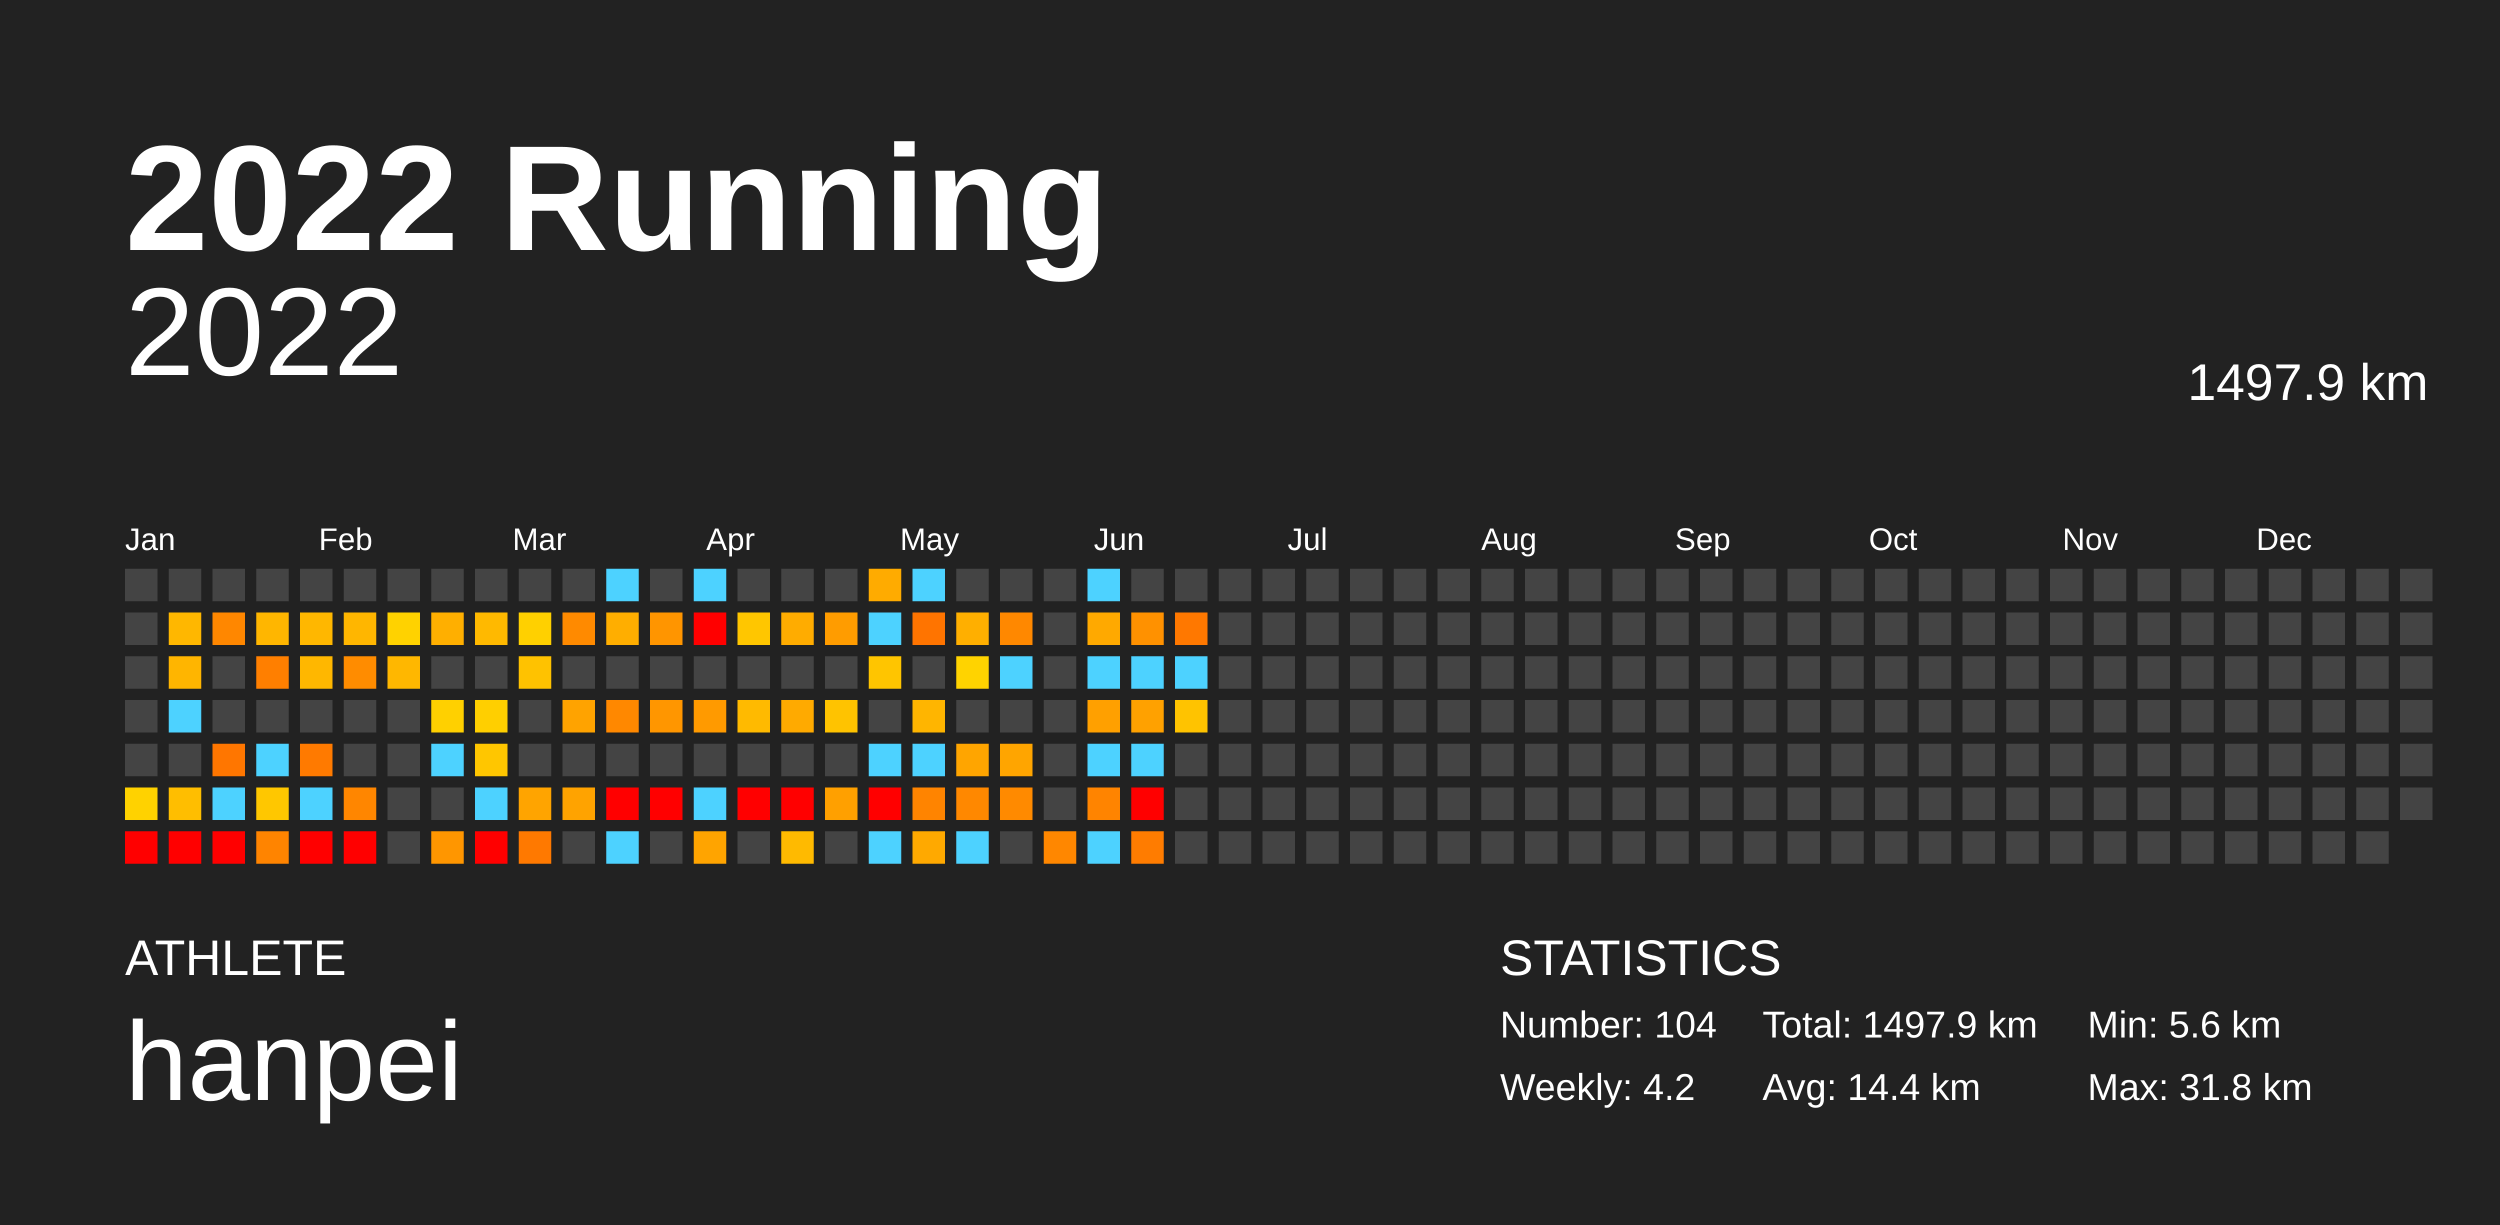
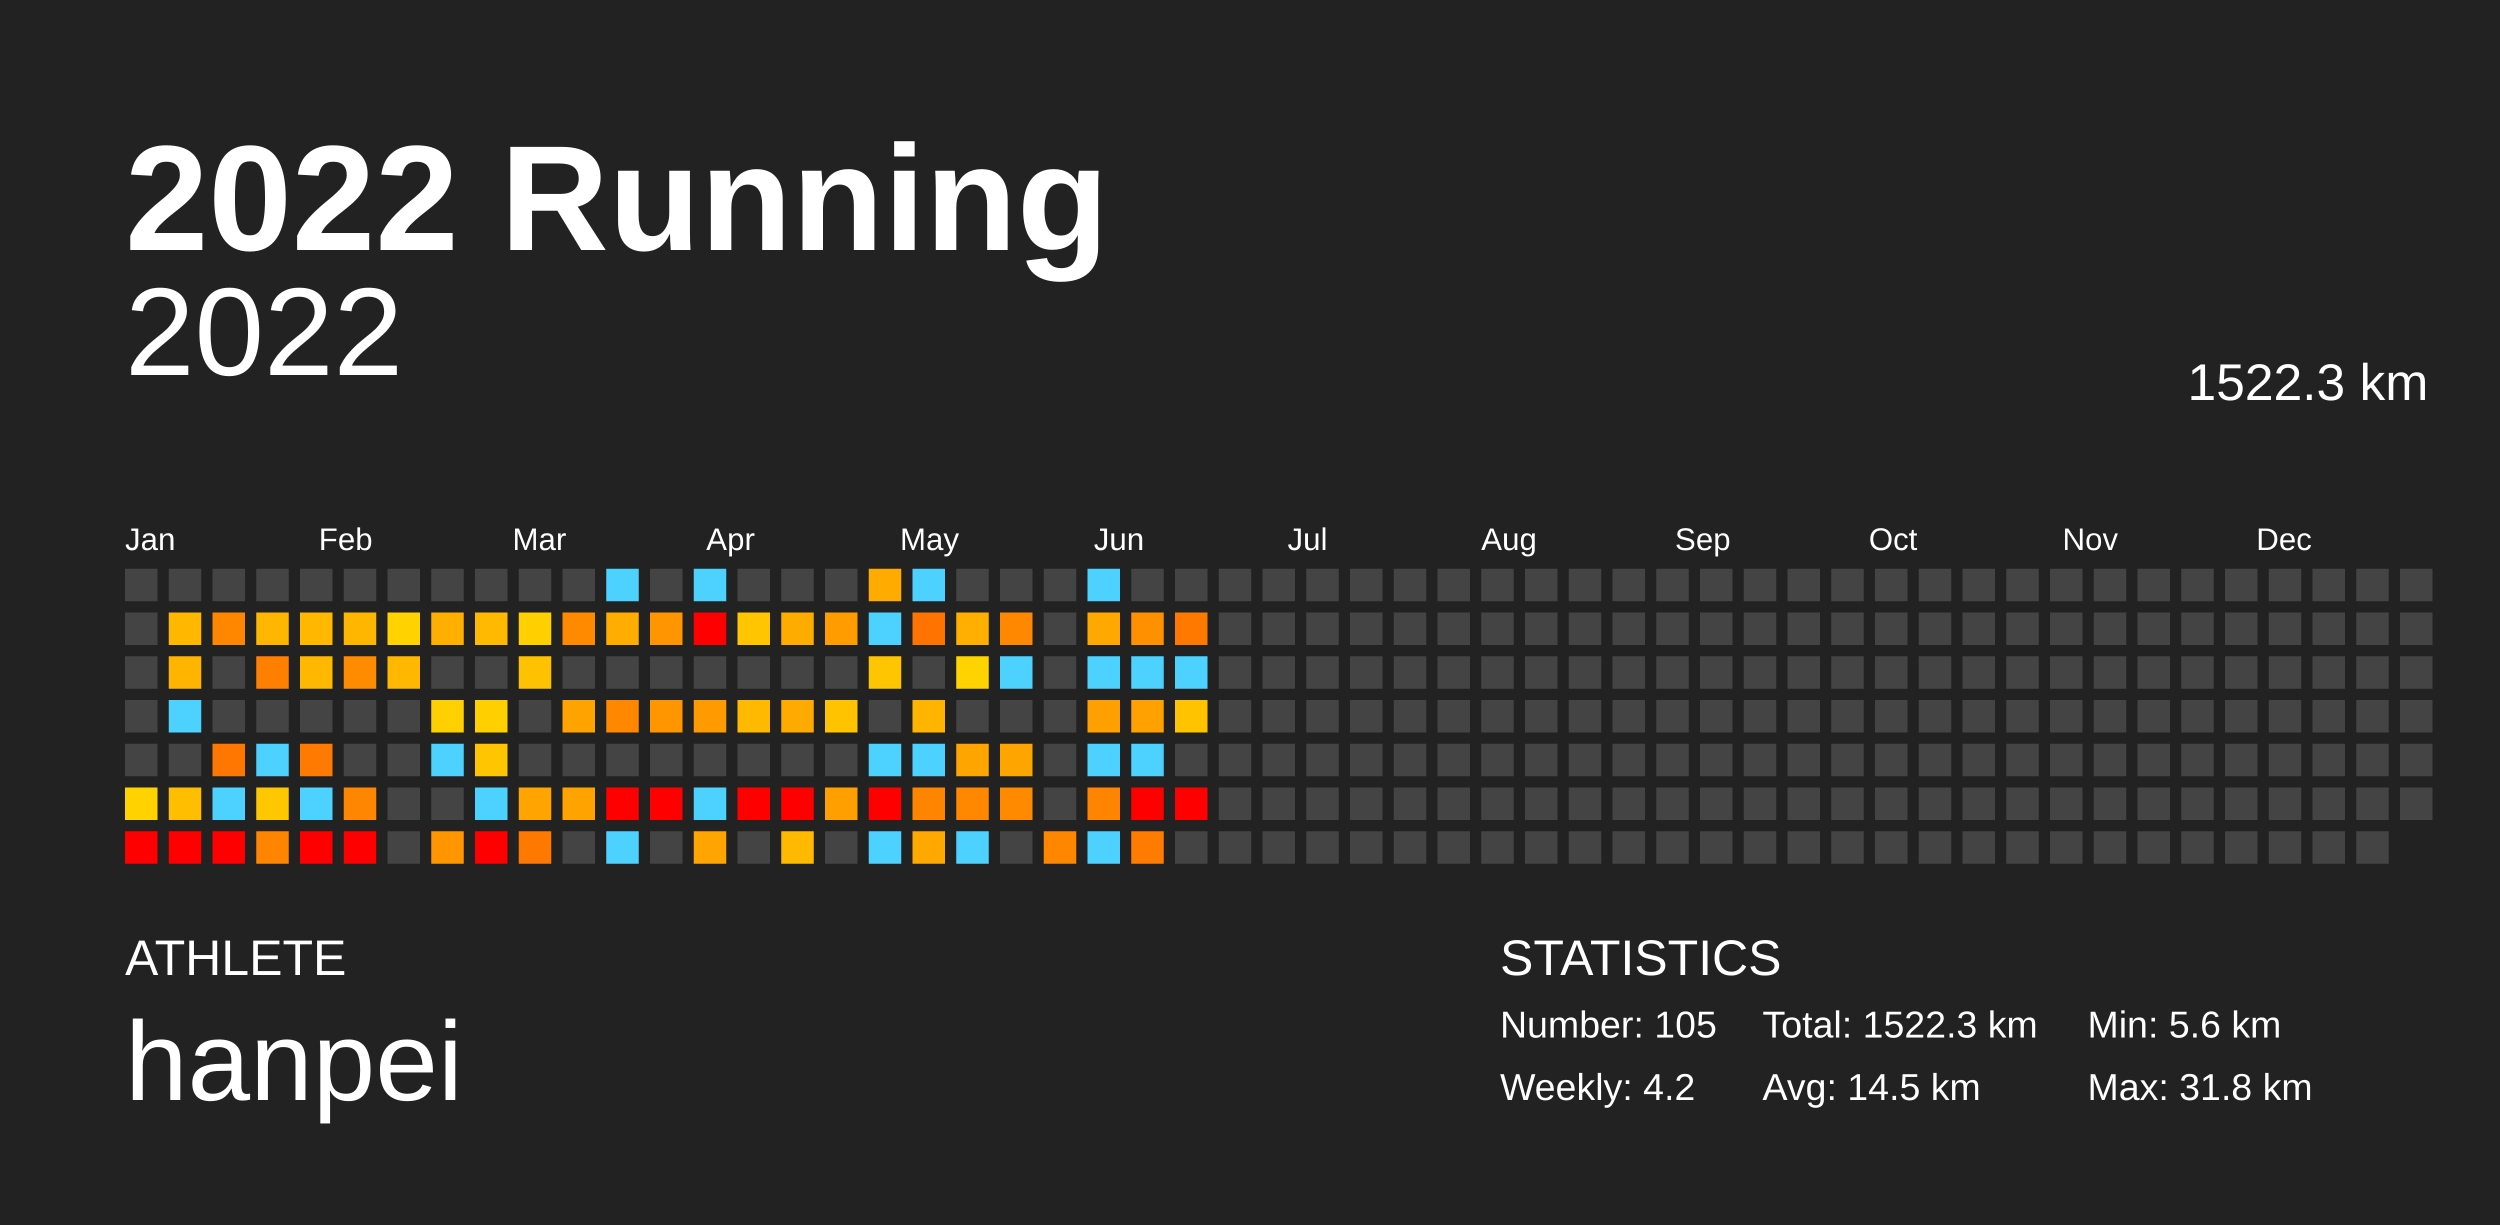
<svg xmlns="http://www.w3.org/2000/svg" baseProfile="full" height="98mm" version="1.1" viewBox="0,0,200,98" width="200mm">
  <defs />
  <rect fill="#222222" height="98" width="200" x="0" y="0" />
  <text fill="#FFFFFF" style="font-size:12px; font-family:Arial; font-weight:bold;" x="10" y="20">2022 Running</text>
  <text fill="#FFFFFF" style="font-size:4px; font-family:Arial" x="10" y="78">ATHLETE</text>
  <text fill="#FFFFFF" style="font-size:9px; font-family:Arial" x="10" y="88">hanpei</text>
  <text fill="#FFFFFF" style="font-size:4px; font-family:Arial" x="120" y="78">STATISTICS</text>
-   <text fill="#FFFFFF" style="font-size:3px; font-family:Arial" x="120" y="83">Number: 104</text>
+   <text fill="#FFFFFF" style="font-size:3px; font-family:Arial" x="120" y="83">Number: 105</text>
  <text fill="#FFFFFF" style="font-size:3px; font-family:Arial" x="120" y="88">Weekly: 4.2</text>
-   <text fill="#FFFFFF" style="font-size:3px; font-family:Arial" x="141" y="83">Total: 1497.9 km</text>
-   <text fill="#FFFFFF" style="font-size:3px; font-family:Arial" x="141" y="88">Avg: 14.4 km</text>
+   <text fill="#FFFFFF" style="font-size:3px; font-family:Arial" x="141" y="83">Total: 1522.3 km</text>
+   <text fill="#FFFFFF" style="font-size:3px; font-family:Arial" x="141" y="88">Avg: 14.5 km</text>
  <text fill="#FFFFFF" style="font-size:3px; font-family:Arial" x="167" y="83">Min: 5.6 km</text>
  <text fill="#FFFFFF" style="font-size:3px; font-family:Arial" x="167" y="88">Max: 31.8 km</text>
  <text alignment-baseline="hanging" fill="#FFFFFF" style="font-size:10.0px; font-family:Arial;" x="10" y="30">2022</text>
-   <text alignment-baseline="hanging" fill="#FFFFFF" style="font-size:4.125px; font-family:Arial;" x="175" y="32">1497.9 km</text>
+   <text alignment-baseline="hanging" fill="#FFFFFF" style="font-size:4.125px; font-family:Arial;" x="175" y="32">1522.3 km</text>
  <text fill="#FFFFFF" style="font-size:2.5px; font-family:Arial" x="10.0" y="44">Jan</text>
  <text fill="#FFFFFF" style="font-size:2.5px; font-family:Arial" x="25.5" y="44">Feb</text>
  <text fill="#FFFFFF" style="font-size:2.5px; font-family:Arial" x="41.0" y="44">Mar</text>
  <text fill="#FFFFFF" style="font-size:2.5px; font-family:Arial" x="56.5" y="44">Apr</text>
  <text fill="#FFFFFF" style="font-size:2.5px; font-family:Arial" x="72.0" y="44">May</text>
  <text fill="#FFFFFF" style="font-size:2.5px; font-family:Arial" x="87.5" y="44">Jun</text>
  <text fill="#FFFFFF" style="font-size:2.5px; font-family:Arial" x="103.0" y="44">Jul</text>
  <text fill="#FFFFFF" style="font-size:2.5px; font-family:Arial" x="118.5" y="44">Aug</text>
  <text fill="#FFFFFF" style="font-size:2.5px; font-family:Arial" x="134.0" y="44">Sep</text>
  <text fill="#FFFFFF" style="font-size:2.5px; font-family:Arial" x="149.5" y="44">Oct</text>
  <text fill="#FFFFFF" style="font-size:2.5px; font-family:Arial" x="165.0" y="44">Nov</text>
  <text fill="#FFFFFF" style="font-size:2.5px; font-family:Arial" x="180.5" y="44">Dec</text>
  <rect fill="#444444" height="2.6" width="2.6" x="10.0" y="45.5" />
  <rect fill="#444444" height="2.6" width="2.6" x="10.0" y="49.0" />
  <rect fill="#444444" height="2.6" width="2.6" x="10.0" y="52.5" />
  <rect fill="#444444" height="2.6" width="2.6" x="10.0" y="56.0" />
  <rect fill="#444444" height="2.6" width="2.6" x="10.0" y="59.5" />
  <rect fill="#ffd200" height="2.6" width="2.6" x="10.0" y="63.0" />
  <rect fill="red" height="2.6" width="2.6" x="10.0" y="66.5" />
  <rect fill="#444444" height="2.6" width="2.6" x="13.5" y="45.5" />
  <rect fill="#ffb700" height="2.6" width="2.6" x="13.5" y="49.0" />
  <rect fill="#ffb500" height="2.6" width="2.6" x="13.5" y="52.5" />
  <rect fill="#4dd2ff" height="2.6" width="2.6" x="13.5" y="56.0" />
  <rect fill="#444444" height="2.6" width="2.6" x="13.5" y="59.5" />
  <rect fill="#ffbe00" height="2.6" width="2.6" x="13.5" y="63.0" />
  <rect fill="red" height="2.6" width="2.6" x="13.5" y="66.5" />
  <rect fill="#444444" height="2.6" width="2.6" x="17.0" y="45.5" />
  <rect fill="#ff8700" height="2.6" width="2.6" x="17.0" y="49.0" />
  <rect fill="#444444" height="2.6" width="2.6" x="17.0" y="52.5" />
  <rect fill="#444444" height="2.6" width="2.6" x="17.0" y="56.0" />
  <rect fill="#ff7600" height="2.6" width="2.6" x="17.0" y="59.5" />
  <rect fill="#4dd2ff" height="2.6" width="2.6" x="17.0" y="63.0" />
  <rect fill="red" height="2.6" width="2.6" x="17.0" y="66.5" />
  <rect fill="#444444" height="2.6" width="2.6" x="20.5" y="45.5" />
  <rect fill="#ffb600" height="2.6" width="2.6" x="20.5" y="49.0" />
  <rect fill="#ff7f00" height="2.6" width="2.6" x="20.5" y="52.5" />
  <rect fill="#444444" height="2.6" width="2.6" x="20.5" y="56.0" />
  <rect fill="#4dd2ff" height="2.6" width="2.6" x="20.5" y="59.5" />
  <rect fill="#ffc700" height="2.6" width="2.6" x="20.5" y="63.0" />
  <rect fill="#ff8400" height="2.6" width="2.6" x="20.5" y="66.5" />
  <rect fill="#444444" height="2.6" width="2.6" x="24.0" y="45.5" />
  <rect fill="#ffb700" height="2.6" width="2.6" x="24.0" y="49.0" />
  <rect fill="#ffb700" height="2.6" width="2.6" x="24.0" y="52.5" />
  <rect fill="#444444" height="2.6" width="2.6" x="24.0" y="56.0" />
  <rect fill="#ff7a00" height="2.6" width="2.6" x="24.0" y="59.5" />
  <rect fill="#4dd2ff" height="2.6" width="2.6" x="24.0" y="63.0" />
  <rect fill="red" height="2.6" width="2.6" x="24.0" y="66.5" />
  <rect fill="#444444" height="2.6" width="2.6" x="27.5" y="45.5" />
  <rect fill="#ffb600" height="2.6" width="2.6" x="27.5" y="49.0" />
  <rect fill="#ff8c00" height="2.6" width="2.6" x="27.5" y="52.5" />
  <rect fill="#444444" height="2.6" width="2.6" x="27.5" y="56.0" />
  <rect fill="#444444" height="2.6" width="2.6" x="27.5" y="59.5" />
  <rect fill="#ff8600" height="2.6" width="2.6" x="27.5" y="63.0" />
  <rect fill="red" height="2.6" width="2.6" x="27.5" y="66.5" />
  <rect fill="#444444" height="2.6" width="2.6" x="31.0" y="45.5" />
  <rect fill="#ffd200" height="2.6" width="2.6" x="31.0" y="49.0" />
  <rect fill="#ffb700" height="2.6" width="2.6" x="31.0" y="52.5" />
  <rect fill="#444444" height="2.6" width="2.6" x="31.0" y="56.0" />
  <rect fill="#444444" height="2.6" width="2.6" x="31.0" y="59.5" />
  <rect fill="#444444" height="2.6" width="2.6" x="31.0" y="63.0" />
  <rect fill="#444444" height="2.6" width="2.6" x="31.0" y="66.5" />
  <rect fill="#444444" height="2.6" width="2.6" x="34.5" y="45.5" />
  <rect fill="#ffaf00" height="2.6" width="2.6" x="34.5" y="49.0" />
  <rect fill="#444444" height="2.6" width="2.6" x="34.5" y="52.5" />
  <rect fill="#ffd000" height="2.6" width="2.6" x="34.5" y="56.0" />
  <rect fill="#4dd2ff" height="2.6" width="2.6" x="34.5" y="59.5" />
  <rect fill="#444444" height="2.6" width="2.6" x="34.5" y="63.0" />
  <rect fill="#ff9600" height="2.6" width="2.6" x="34.5" y="66.5" />
  <rect fill="#444444" height="2.6" width="2.6" x="38.0" y="45.5" />
  <rect fill="#ffb900" height="2.6" width="2.6" x="38.0" y="49.0" />
  <rect fill="#444444" height="2.6" width="2.6" x="38.0" y="52.5" />
  <rect fill="#ffcf00" height="2.6" width="2.6" x="38.0" y="56.0" />
  <rect fill="#ffc600" height="2.6" width="2.6" x="38.0" y="59.5" />
  <rect fill="#4dd2ff" height="2.6" width="2.6" x="38.0" y="63.0" />
  <rect fill="red" height="2.6" width="2.6" x="38.0" y="66.5" />
  <rect fill="#444444" height="2.6" width="2.6" x="41.5" y="45.5" />
  <rect fill="#ffd000" height="2.6" width="2.6" x="41.5" y="49.0" />
  <rect fill="#ffc200" height="2.6" width="2.6" x="41.5" y="52.5" />
  <rect fill="#444444" height="2.6" width="2.6" x="41.5" y="56.0" />
  <rect fill="#444444" height="2.6" width="2.6" x="41.5" y="59.5" />
  <rect fill="#ffa400" height="2.6" width="2.6" x="41.5" y="63.0" />
  <rect fill="#ff7900" height="2.6" width="2.6" x="41.5" y="66.5" />
  <rect fill="#444444" height="2.6" width="2.6" x="45.0" y="45.5" />
  <rect fill="#ff8a00" height="2.6" width="2.6" x="45.0" y="49.0" />
  <rect fill="#444444" height="2.6" width="2.6" x="45.0" y="52.5" />
  <rect fill="#ffa300" height="2.6" width="2.6" x="45.0" y="56.0" />
  <rect fill="#444444" height="2.6" width="2.6" x="45.0" y="59.5" />
  <rect fill="#ffa300" height="2.6" width="2.6" x="45.0" y="63.0" />
  <rect fill="#444444" height="2.6" width="2.6" x="45.0" y="66.5" />
  <rect fill="#4dd2ff" height="2.6" width="2.6" x="48.5" y="45.5" />
  <rect fill="#ffae00" height="2.6" width="2.6" x="48.5" y="49.0" />
  <rect fill="#444444" height="2.6" width="2.6" x="48.5" y="52.5" />
  <rect fill="#ff8800" height="2.6" width="2.6" x="48.5" y="56.0" />
  <rect fill="#444444" height="2.6" width="2.6" x="48.5" y="59.5" />
  <rect fill="red" height="2.6" width="2.6" x="48.5" y="63.0" />
  <rect fill="#4dd2ff" height="2.6" width="2.6" x="48.5" y="66.5" />
  <rect fill="#444444" height="2.6" width="2.6" x="52.0" y="45.5" />
  <rect fill="#ff9500" height="2.6" width="2.6" x="52.0" y="49.0" />
  <rect fill="#444444" height="2.6" width="2.6" x="52.0" y="52.5" />
  <rect fill="#ff9600" height="2.6" width="2.6" x="52.0" y="56.0" />
  <rect fill="#444444" height="2.6" width="2.6" x="52.0" y="59.5" />
  <rect fill="red" height="2.6" width="2.6" x="52.0" y="63.0" />
  <rect fill="#444444" height="2.6" width="2.6" x="52.0" y="66.5" />
  <rect fill="#4dd2ff" height="2.6" width="2.6" x="55.5" y="45.5" />
  <rect fill="red" height="2.6" width="2.6" x="55.5" y="49.0" />
  <rect fill="#444444" height="2.6" width="2.6" x="55.5" y="52.5" />
  <rect fill="#ff9a00" height="2.6" width="2.6" x="55.5" y="56.0" />
  <rect fill="#444444" height="2.6" width="2.6" x="55.5" y="59.5" />
  <rect fill="#4dd2ff" height="2.6" width="2.6" x="55.5" y="63.0" />
  <rect fill="#ffa400" height="2.6" width="2.6" x="55.5" y="66.5" />
  <rect fill="#444444" height="2.6" width="2.6" x="59.0" y="45.5" />
  <rect fill="#ffc600" height="2.6" width="2.6" x="59.0" y="49.0" />
  <rect fill="#444444" height="2.6" width="2.6" x="59.0" y="52.5" />
  <rect fill="#ffba00" height="2.6" width="2.6" x="59.0" y="56.0" />
  <rect fill="#444444" height="2.6" width="2.6" x="59.0" y="59.5" />
  <rect fill="red" height="2.6" width="2.6" x="59.0" y="63.0" />
  <rect fill="#444444" height="2.6" width="2.6" x="59.0" y="66.5" />
  <rect fill="#444444" height="2.6" width="2.6" x="62.5" y="45.5" />
  <rect fill="#ffac00" height="2.6" width="2.6" x="62.5" y="49.0" />
  <rect fill="#444444" height="2.6" width="2.6" x="62.5" y="52.5" />
  <rect fill="#ffaa00" height="2.6" width="2.6" x="62.5" y="56.0" />
  <rect fill="#444444" height="2.6" width="2.6" x="62.5" y="59.5" />
  <rect fill="red" height="2.6" width="2.6" x="62.5" y="63.0" />
  <rect fill="#ffba00" height="2.6" width="2.6" x="62.5" y="66.5" />
  <rect fill="#444444" height="2.6" width="2.6" x="66.0" y="45.5" />
  <rect fill="#ff9c00" height="2.6" width="2.6" x="66.0" y="49.0" />
  <rect fill="#444444" height="2.6" width="2.6" x="66.0" y="52.5" />
  <rect fill="#ffc300" height="2.6" width="2.6" x="66.0" y="56.0" />
  <rect fill="#444444" height="2.6" width="2.6" x="66.0" y="59.5" />
  <rect fill="#ffa000" height="2.6" width="2.6" x="66.0" y="63.0" />
  <rect fill="#444444" height="2.6" width="2.6" x="66.0" y="66.5" />
  <rect fill="#ffab00" height="2.6" width="2.6" x="69.5" y="45.5" />
  <rect fill="#4dd2ff" height="2.6" width="2.6" x="69.5" y="49.0" />
  <rect fill="#ffc500" height="2.6" width="2.6" x="69.5" y="52.5" />
  <rect fill="#444444" height="2.6" width="2.6" x="69.5" y="56.0" />
  <rect fill="#4dd2ff" height="2.6" width="2.6" x="69.5" y="59.5" />
  <rect fill="red" height="2.6" width="2.6" x="69.5" y="63.0" />
  <rect fill="#4dd2ff" height="2.6" width="2.6" x="69.5" y="66.5" />
  <rect fill="#4dd2ff" height="2.6" width="2.6" x="73.0" y="45.5" />
  <rect fill="#ff7400" height="2.6" width="2.6" x="73.0" y="49.0" />
  <rect fill="#444444" height="2.6" width="2.6" x="73.0" y="52.5" />
  <rect fill="#ffb500" height="2.6" width="2.6" x="73.0" y="56.0" />
  <rect fill="#4dd2ff" height="2.6" width="2.6" x="73.0" y="59.5" />
  <rect fill="#ff8400" height="2.6" width="2.6" x="73.0" y="63.0" />
  <rect fill="#ffa900" height="2.6" width="2.6" x="73.0" y="66.5" />
  <rect fill="#444444" height="2.6" width="2.6" x="76.5" y="45.5" />
  <rect fill="#ffaf00" height="2.6" width="2.6" x="76.5" y="49.0" />
  <rect fill="#ffd300" height="2.6" width="2.6" x="76.5" y="52.5" />
  <rect fill="#444444" height="2.6" width="2.6" x="76.5" y="56.0" />
  <rect fill="#ffa500" height="2.6" width="2.6" x="76.5" y="59.5" />
  <rect fill="#ff8800" height="2.6" width="2.6" x="76.5" y="63.0" />
  <rect fill="#4dd2ff" height="2.6" width="2.6" x="76.5" y="66.5" />
  <rect fill="#444444" height="2.6" width="2.6" x="80.0" y="45.5" />
  <rect fill="#ff8800" height="2.6" width="2.6" x="80.0" y="49.0" />
  <rect fill="#4dd2ff" height="2.6" width="2.6" x="80.0" y="52.5" />
  <rect fill="#444444" height="2.6" width="2.6" x="80.0" y="56.0" />
  <rect fill="#ffa500" height="2.6" width="2.6" x="80.0" y="59.5" />
  <rect fill="#ff8a00" height="2.6" width="2.6" x="80.0" y="63.0" />
  <rect fill="#444444" height="2.6" width="2.6" x="80.0" y="66.5" />
  <rect fill="#444444" height="2.6" width="2.6" x="83.5" y="45.5" />
  <rect fill="#444444" height="2.6" width="2.6" x="83.5" y="49.0" />
  <rect fill="#444444" height="2.6" width="2.6" x="83.5" y="52.5" />
  <rect fill="#444444" height="2.6" width="2.6" x="83.5" y="56.0" />
  <rect fill="#444444" height="2.6" width="2.6" x="83.5" y="59.5" />
  <rect fill="#444444" height="2.6" width="2.6" x="83.5" y="63.0" />
  <rect fill="#ff8700" height="2.6" width="2.6" x="83.5" y="66.5" />
  <rect fill="#4dd2ff" height="2.6" width="2.6" x="87.0" y="45.5" />
  <rect fill="#ffa900" height="2.6" width="2.6" x="87.0" y="49.0" />
  <rect fill="#4dd2ff" height="2.6" width="2.6" x="87.0" y="52.5" />
  <rect fill="#ffa000" height="2.6" width="2.6" x="87.0" y="56.0" />
  <rect fill="#4dd2ff" height="2.6" width="2.6" x="87.0" y="59.5" />
  <rect fill="#ff8400" height="2.6" width="2.6" x="87.0" y="63.0" />
  <rect fill="#4dd2ff" height="2.6" width="2.6" x="87.0" y="66.5" />
  <rect fill="#444444" height="2.6" width="2.6" x="90.5" y="45.5" />
  <rect fill="#ff9100" height="2.6" width="2.6" x="90.5" y="49.0" />
  <rect fill="#4dd2ff" height="2.6" width="2.6" x="90.5" y="52.5" />
  <rect fill="#ffa100" height="2.6" width="2.6" x="90.5" y="56.0" />
  <rect fill="#4dd2ff" height="2.6" width="2.6" x="90.5" y="59.5" />
  <rect fill="red" height="2.6" width="2.6" x="90.5" y="63.0" />
  <rect fill="#ff7c00" height="2.6" width="2.6" x="90.5" y="66.5" />
  <rect fill="#444444" height="2.6" width="2.6" x="94.0" y="45.5" />
  <rect fill="#ff7800" height="2.6" width="2.6" x="94.0" y="49.0" />
  <rect fill="#4dd2ff" height="2.6" width="2.6" x="94.0" y="52.5" />
  <rect fill="#ffc300" height="2.6" width="2.6" x="94.0" y="56.0" />
  <rect fill="#444444" height="2.6" width="2.6" x="94.0" y="59.5" />
-   <rect fill="#444444" height="2.6" width="2.6" x="94.0" y="63.0" />
+   <rect fill="red" height="2.6" width="2.6" x="94.0" y="63.0" />
  <rect fill="#444444" height="2.6" width="2.6" x="94.0" y="66.5" />
  <rect fill="#444444" height="2.6" width="2.6" x="97.5" y="45.5" />
  <rect fill="#444444" height="2.6" width="2.6" x="97.5" y="49.0" />
  <rect fill="#444444" height="2.6" width="2.6" x="97.5" y="52.5" />
  <rect fill="#444444" height="2.6" width="2.6" x="97.5" y="56.0" />
  <rect fill="#444444" height="2.6" width="2.6" x="97.5" y="59.5" />
  <rect fill="#444444" height="2.6" width="2.6" x="97.5" y="63.0" />
  <rect fill="#444444" height="2.6" width="2.6" x="97.5" y="66.5" />
  <rect fill="#444444" height="2.6" width="2.6" x="101.0" y="45.5" />
  <rect fill="#444444" height="2.6" width="2.6" x="101.0" y="49.0" />
  <rect fill="#444444" height="2.6" width="2.6" x="101.0" y="52.5" />
  <rect fill="#444444" height="2.6" width="2.6" x="101.0" y="56.0" />
  <rect fill="#444444" height="2.6" width="2.6" x="101.0" y="59.5" />
  <rect fill="#444444" height="2.6" width="2.6" x="101.0" y="63.0" />
  <rect fill="#444444" height="2.6" width="2.6" x="101.0" y="66.5" />
  <rect fill="#444444" height="2.6" width="2.6" x="104.5" y="45.5" />
  <rect fill="#444444" height="2.6" width="2.6" x="104.5" y="49.0" />
  <rect fill="#444444" height="2.6" width="2.6" x="104.5" y="52.5" />
  <rect fill="#444444" height="2.6" width="2.6" x="104.5" y="56.0" />
  <rect fill="#444444" height="2.6" width="2.6" x="104.5" y="59.5" />
  <rect fill="#444444" height="2.6" width="2.6" x="104.5" y="63.0" />
  <rect fill="#444444" height="2.6" width="2.6" x="104.5" y="66.5" />
  <rect fill="#444444" height="2.6" width="2.6" x="108.0" y="45.5" />
  <rect fill="#444444" height="2.6" width="2.6" x="108.0" y="49.0" />
  <rect fill="#444444" height="2.6" width="2.6" x="108.0" y="52.5" />
  <rect fill="#444444" height="2.6" width="2.6" x="108.0" y="56.0" />
  <rect fill="#444444" height="2.6" width="2.6" x="108.0" y="59.5" />
  <rect fill="#444444" height="2.6" width="2.6" x="108.0" y="63.0" />
  <rect fill="#444444" height="2.6" width="2.6" x="108.0" y="66.5" />
  <rect fill="#444444" height="2.6" width="2.6" x="111.5" y="45.5" />
  <rect fill="#444444" height="2.6" width="2.6" x="111.5" y="49.0" />
  <rect fill="#444444" height="2.6" width="2.6" x="111.5" y="52.5" />
  <rect fill="#444444" height="2.6" width="2.6" x="111.5" y="56.0" />
  <rect fill="#444444" height="2.6" width="2.6" x="111.5" y="59.5" />
  <rect fill="#444444" height="2.6" width="2.6" x="111.5" y="63.0" />
  <rect fill="#444444" height="2.6" width="2.6" x="111.5" y="66.5" />
  <rect fill="#444444" height="2.6" width="2.6" x="115.0" y="45.5" />
  <rect fill="#444444" height="2.6" width="2.6" x="115.0" y="49.0" />
  <rect fill="#444444" height="2.6" width="2.6" x="115.0" y="52.5" />
  <rect fill="#444444" height="2.6" width="2.6" x="115.0" y="56.0" />
  <rect fill="#444444" height="2.6" width="2.6" x="115.0" y="59.5" />
  <rect fill="#444444" height="2.6" width="2.6" x="115.0" y="63.0" />
  <rect fill="#444444" height="2.6" width="2.6" x="115.0" y="66.5" />
  <rect fill="#444444" height="2.6" width="2.6" x="118.5" y="45.5" />
  <rect fill="#444444" height="2.6" width="2.6" x="118.5" y="49.0" />
  <rect fill="#444444" height="2.6" width="2.6" x="118.5" y="52.5" />
  <rect fill="#444444" height="2.6" width="2.6" x="118.5" y="56.0" />
  <rect fill="#444444" height="2.6" width="2.6" x="118.5" y="59.5" />
  <rect fill="#444444" height="2.6" width="2.6" x="118.5" y="63.0" />
  <rect fill="#444444" height="2.6" width="2.6" x="118.5" y="66.5" />
  <rect fill="#444444" height="2.6" width="2.6" x="122.0" y="45.5" />
  <rect fill="#444444" height="2.6" width="2.6" x="122.0" y="49.0" />
  <rect fill="#444444" height="2.6" width="2.6" x="122.0" y="52.5" />
  <rect fill="#444444" height="2.6" width="2.6" x="122.0" y="56.0" />
  <rect fill="#444444" height="2.6" width="2.6" x="122.0" y="59.5" />
  <rect fill="#444444" height="2.6" width="2.6" x="122.0" y="63.0" />
  <rect fill="#444444" height="2.6" width="2.6" x="122.0" y="66.5" />
  <rect fill="#444444" height="2.6" width="2.6" x="125.5" y="45.5" />
  <rect fill="#444444" height="2.6" width="2.6" x="125.5" y="49.0" />
  <rect fill="#444444" height="2.6" width="2.6" x="125.5" y="52.5" />
  <rect fill="#444444" height="2.6" width="2.6" x="125.5" y="56.0" />
  <rect fill="#444444" height="2.6" width="2.6" x="125.5" y="59.5" />
  <rect fill="#444444" height="2.6" width="2.6" x="125.5" y="63.0" />
  <rect fill="#444444" height="2.6" width="2.6" x="125.5" y="66.5" />
  <rect fill="#444444" height="2.6" width="2.6" x="129.0" y="45.5" />
  <rect fill="#444444" height="2.6" width="2.6" x="129.0" y="49.0" />
  <rect fill="#444444" height="2.6" width="2.6" x="129.0" y="52.5" />
  <rect fill="#444444" height="2.6" width="2.6" x="129.0" y="56.0" />
  <rect fill="#444444" height="2.6" width="2.6" x="129.0" y="59.5" />
  <rect fill="#444444" height="2.6" width="2.6" x="129.0" y="63.0" />
  <rect fill="#444444" height="2.6" width="2.6" x="129.0" y="66.5" />
  <rect fill="#444444" height="2.6" width="2.6" x="132.5" y="45.5" />
  <rect fill="#444444" height="2.6" width="2.6" x="132.5" y="49.0" />
  <rect fill="#444444" height="2.6" width="2.6" x="132.5" y="52.5" />
  <rect fill="#444444" height="2.6" width="2.6" x="132.5" y="56.0" />
  <rect fill="#444444" height="2.6" width="2.6" x="132.5" y="59.5" />
  <rect fill="#444444" height="2.6" width="2.6" x="132.5" y="63.0" />
  <rect fill="#444444" height="2.6" width="2.6" x="132.5" y="66.5" />
  <rect fill="#444444" height="2.6" width="2.6" x="136.0" y="45.5" />
  <rect fill="#444444" height="2.6" width="2.6" x="136.0" y="49.0" />
  <rect fill="#444444" height="2.6" width="2.6" x="136.0" y="52.5" />
  <rect fill="#444444" height="2.6" width="2.6" x="136.0" y="56.0" />
  <rect fill="#444444" height="2.6" width="2.6" x="136.0" y="59.5" />
  <rect fill="#444444" height="2.6" width="2.6" x="136.0" y="63.0" />
  <rect fill="#444444" height="2.6" width="2.6" x="136.0" y="66.5" />
  <rect fill="#444444" height="2.6" width="2.6" x="139.5" y="45.5" />
  <rect fill="#444444" height="2.6" width="2.6" x="139.5" y="49.0" />
  <rect fill="#444444" height="2.6" width="2.6" x="139.5" y="52.5" />
  <rect fill="#444444" height="2.6" width="2.6" x="139.5" y="56.0" />
  <rect fill="#444444" height="2.6" width="2.6" x="139.5" y="59.5" />
  <rect fill="#444444" height="2.6" width="2.6" x="139.5" y="63.0" />
  <rect fill="#444444" height="2.6" width="2.6" x="139.5" y="66.5" />
  <rect fill="#444444" height="2.6" width="2.6" x="143.0" y="45.5" />
  <rect fill="#444444" height="2.6" width="2.6" x="143.0" y="49.0" />
  <rect fill="#444444" height="2.6" width="2.6" x="143.0" y="52.5" />
  <rect fill="#444444" height="2.6" width="2.6" x="143.0" y="56.0" />
  <rect fill="#444444" height="2.6" width="2.6" x="143.0" y="59.5" />
  <rect fill="#444444" height="2.6" width="2.6" x="143.0" y="63.0" />
  <rect fill="#444444" height="2.6" width="2.6" x="143.0" y="66.5" />
  <rect fill="#444444" height="2.6" width="2.6" x="146.5" y="45.5" />
  <rect fill="#444444" height="2.6" width="2.6" x="146.5" y="49.0" />
  <rect fill="#444444" height="2.6" width="2.6" x="146.5" y="52.5" />
  <rect fill="#444444" height="2.6" width="2.6" x="146.5" y="56.0" />
  <rect fill="#444444" height="2.6" width="2.6" x="146.5" y="59.5" />
  <rect fill="#444444" height="2.6" width="2.6" x="146.5" y="63.0" />
  <rect fill="#444444" height="2.6" width="2.6" x="146.5" y="66.5" />
  <rect fill="#444444" height="2.6" width="2.6" x="150.0" y="45.5" />
  <rect fill="#444444" height="2.6" width="2.6" x="150.0" y="49.0" />
  <rect fill="#444444" height="2.6" width="2.6" x="150.0" y="52.5" />
  <rect fill="#444444" height="2.6" width="2.6" x="150.0" y="56.0" />
  <rect fill="#444444" height="2.6" width="2.6" x="150.0" y="59.5" />
  <rect fill="#444444" height="2.6" width="2.6" x="150.0" y="63.0" />
  <rect fill="#444444" height="2.6" width="2.6" x="150.0" y="66.5" />
  <rect fill="#444444" height="2.6" width="2.6" x="153.5" y="45.5" />
  <rect fill="#444444" height="2.6" width="2.6" x="153.5" y="49.0" />
  <rect fill="#444444" height="2.6" width="2.6" x="153.5" y="52.5" />
  <rect fill="#444444" height="2.6" width="2.6" x="153.5" y="56.0" />
  <rect fill="#444444" height="2.6" width="2.6" x="153.5" y="59.5" />
  <rect fill="#444444" height="2.6" width="2.6" x="153.5" y="63.0" />
  <rect fill="#444444" height="2.6" width="2.6" x="153.5" y="66.5" />
  <rect fill="#444444" height="2.6" width="2.6" x="157.0" y="45.5" />
  <rect fill="#444444" height="2.6" width="2.6" x="157.0" y="49.0" />
  <rect fill="#444444" height="2.6" width="2.6" x="157.0" y="52.5" />
  <rect fill="#444444" height="2.6" width="2.6" x="157.0" y="56.0" />
  <rect fill="#444444" height="2.6" width="2.6" x="157.0" y="59.5" />
  <rect fill="#444444" height="2.6" width="2.6" x="157.0" y="63.0" />
  <rect fill="#444444" height="2.6" width="2.6" x="157.0" y="66.5" />
  <rect fill="#444444" height="2.6" width="2.6" x="160.5" y="45.5" />
  <rect fill="#444444" height="2.6" width="2.6" x="160.5" y="49.0" />
  <rect fill="#444444" height="2.6" width="2.6" x="160.5" y="52.5" />
  <rect fill="#444444" height="2.6" width="2.6" x="160.5" y="56.0" />
  <rect fill="#444444" height="2.6" width="2.6" x="160.5" y="59.5" />
  <rect fill="#444444" height="2.6" width="2.6" x="160.5" y="63.0" />
  <rect fill="#444444" height="2.6" width="2.6" x="160.5" y="66.5" />
  <rect fill="#444444" height="2.6" width="2.6" x="164.0" y="45.5" />
  <rect fill="#444444" height="2.6" width="2.6" x="164.0" y="49.0" />
  <rect fill="#444444" height="2.6" width="2.6" x="164.0" y="52.5" />
  <rect fill="#444444" height="2.6" width="2.6" x="164.0" y="56.0" />
  <rect fill="#444444" height="2.6" width="2.6" x="164.0" y="59.5" />
  <rect fill="#444444" height="2.6" width="2.6" x="164.0" y="63.0" />
  <rect fill="#444444" height="2.6" width="2.6" x="164.0" y="66.5" />
  <rect fill="#444444" height="2.6" width="2.6" x="167.5" y="45.5" />
  <rect fill="#444444" height="2.6" width="2.6" x="167.5" y="49.0" />
  <rect fill="#444444" height="2.6" width="2.6" x="167.5" y="52.5" />
  <rect fill="#444444" height="2.6" width="2.6" x="167.5" y="56.0" />
  <rect fill="#444444" height="2.6" width="2.6" x="167.5" y="59.5" />
  <rect fill="#444444" height="2.6" width="2.6" x="167.5" y="63.0" />
  <rect fill="#444444" height="2.6" width="2.6" x="167.5" y="66.5" />
  <rect fill="#444444" height="2.6" width="2.6" x="171.0" y="45.5" />
  <rect fill="#444444" height="2.6" width="2.6" x="171.0" y="49.0" />
  <rect fill="#444444" height="2.6" width="2.6" x="171.0" y="52.5" />
  <rect fill="#444444" height="2.6" width="2.6" x="171.0" y="56.0" />
  <rect fill="#444444" height="2.6" width="2.6" x="171.0" y="59.5" />
  <rect fill="#444444" height="2.6" width="2.6" x="171.0" y="63.0" />
  <rect fill="#444444" height="2.6" width="2.6" x="171.0" y="66.5" />
  <rect fill="#444444" height="2.6" width="2.6" x="174.5" y="45.5" />
  <rect fill="#444444" height="2.6" width="2.6" x="174.5" y="49.0" />
  <rect fill="#444444" height="2.6" width="2.6" x="174.5" y="52.5" />
  <rect fill="#444444" height="2.6" width="2.6" x="174.5" y="56.0" />
  <rect fill="#444444" height="2.6" width="2.6" x="174.5" y="59.5" />
  <rect fill="#444444" height="2.6" width="2.6" x="174.5" y="63.0" />
  <rect fill="#444444" height="2.6" width="2.6" x="174.5" y="66.5" />
  <rect fill="#444444" height="2.6" width="2.6" x="178.0" y="45.5" />
  <rect fill="#444444" height="2.6" width="2.6" x="178.0" y="49.0" />
  <rect fill="#444444" height="2.6" width="2.6" x="178.0" y="52.5" />
  <rect fill="#444444" height="2.6" width="2.6" x="178.0" y="56.0" />
  <rect fill="#444444" height="2.6" width="2.6" x="178.0" y="59.5" />
  <rect fill="#444444" height="2.6" width="2.6" x="178.0" y="63.0" />
  <rect fill="#444444" height="2.6" width="2.6" x="178.0" y="66.5" />
  <rect fill="#444444" height="2.6" width="2.6" x="181.5" y="45.5" />
  <rect fill="#444444" height="2.6" width="2.6" x="181.5" y="49.0" />
  <rect fill="#444444" height="2.6" width="2.6" x="181.5" y="52.5" />
  <rect fill="#444444" height="2.6" width="2.6" x="181.5" y="56.0" />
  <rect fill="#444444" height="2.6" width="2.6" x="181.5" y="59.5" />
  <rect fill="#444444" height="2.6" width="2.6" x="181.5" y="63.0" />
  <rect fill="#444444" height="2.6" width="2.6" x="181.5" y="66.5" />
  <rect fill="#444444" height="2.6" width="2.6" x="185.0" y="45.5" />
  <rect fill="#444444" height="2.6" width="2.6" x="185.0" y="49.0" />
  <rect fill="#444444" height="2.6" width="2.6" x="185.0" y="52.5" />
  <rect fill="#444444" height="2.6" width="2.6" x="185.0" y="56.0" />
  <rect fill="#444444" height="2.6" width="2.6" x="185.0" y="59.5" />
  <rect fill="#444444" height="2.6" width="2.6" x="185.0" y="63.0" />
  <rect fill="#444444" height="2.6" width="2.6" x="185.0" y="66.5" />
  <rect fill="#444444" height="2.6" width="2.6" x="188.5" y="45.5" />
  <rect fill="#444444" height="2.6" width="2.6" x="188.5" y="49.0" />
  <rect fill="#444444" height="2.6" width="2.6" x="188.5" y="52.5" />
  <rect fill="#444444" height="2.6" width="2.6" x="188.5" y="56.0" />
  <rect fill="#444444" height="2.6" width="2.6" x="188.5" y="59.5" />
  <rect fill="#444444" height="2.6" width="2.6" x="188.5" y="63.0" />
  <rect fill="#444444" height="2.6" width="2.6" x="188.5" y="66.5" />
  <rect fill="#444444" height="2.6" width="2.6" x="192.0" y="45.5" />
  <rect fill="#444444" height="2.6" width="2.6" x="192.0" y="49.0" />
  <rect fill="#444444" height="2.6" width="2.6" x="192.0" y="52.5" />
  <rect fill="#444444" height="2.6" width="2.6" x="192.0" y="56.0" />
  <rect fill="#444444" height="2.6" width="2.6" x="192.0" y="59.5" />
  <rect fill="#444444" height="2.6" width="2.6" x="192.0" y="63.0" />
</svg>
